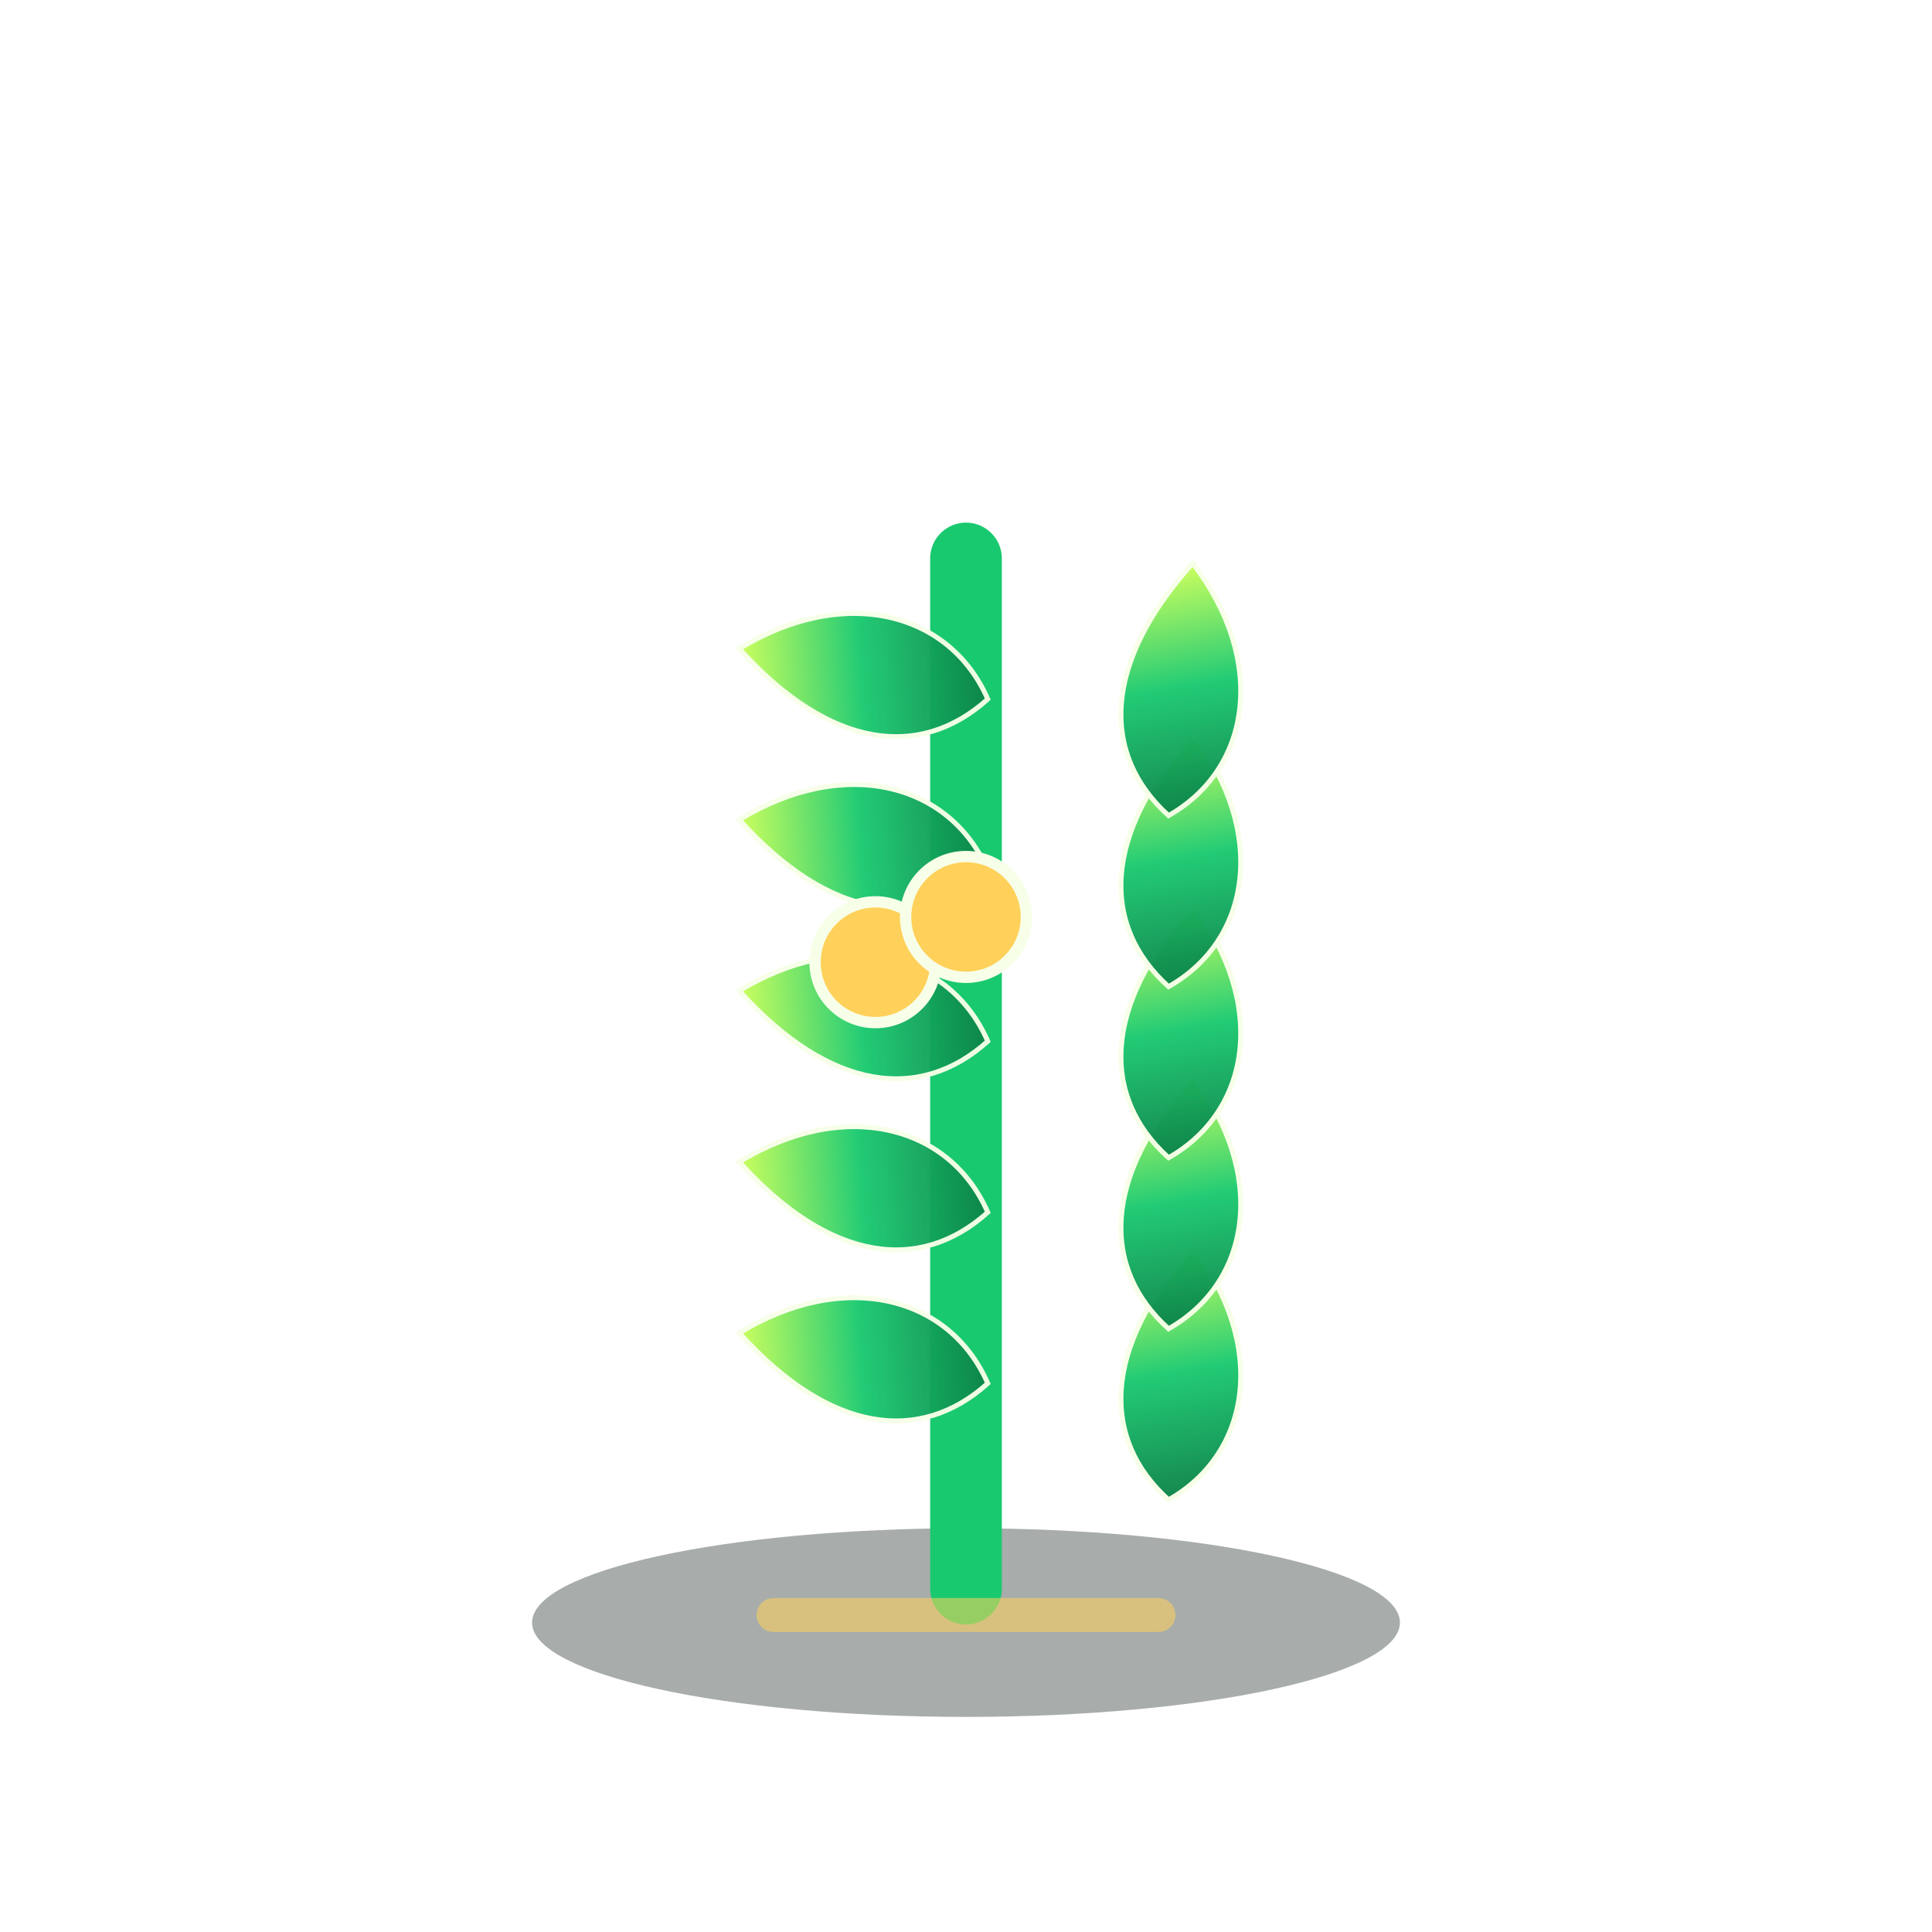
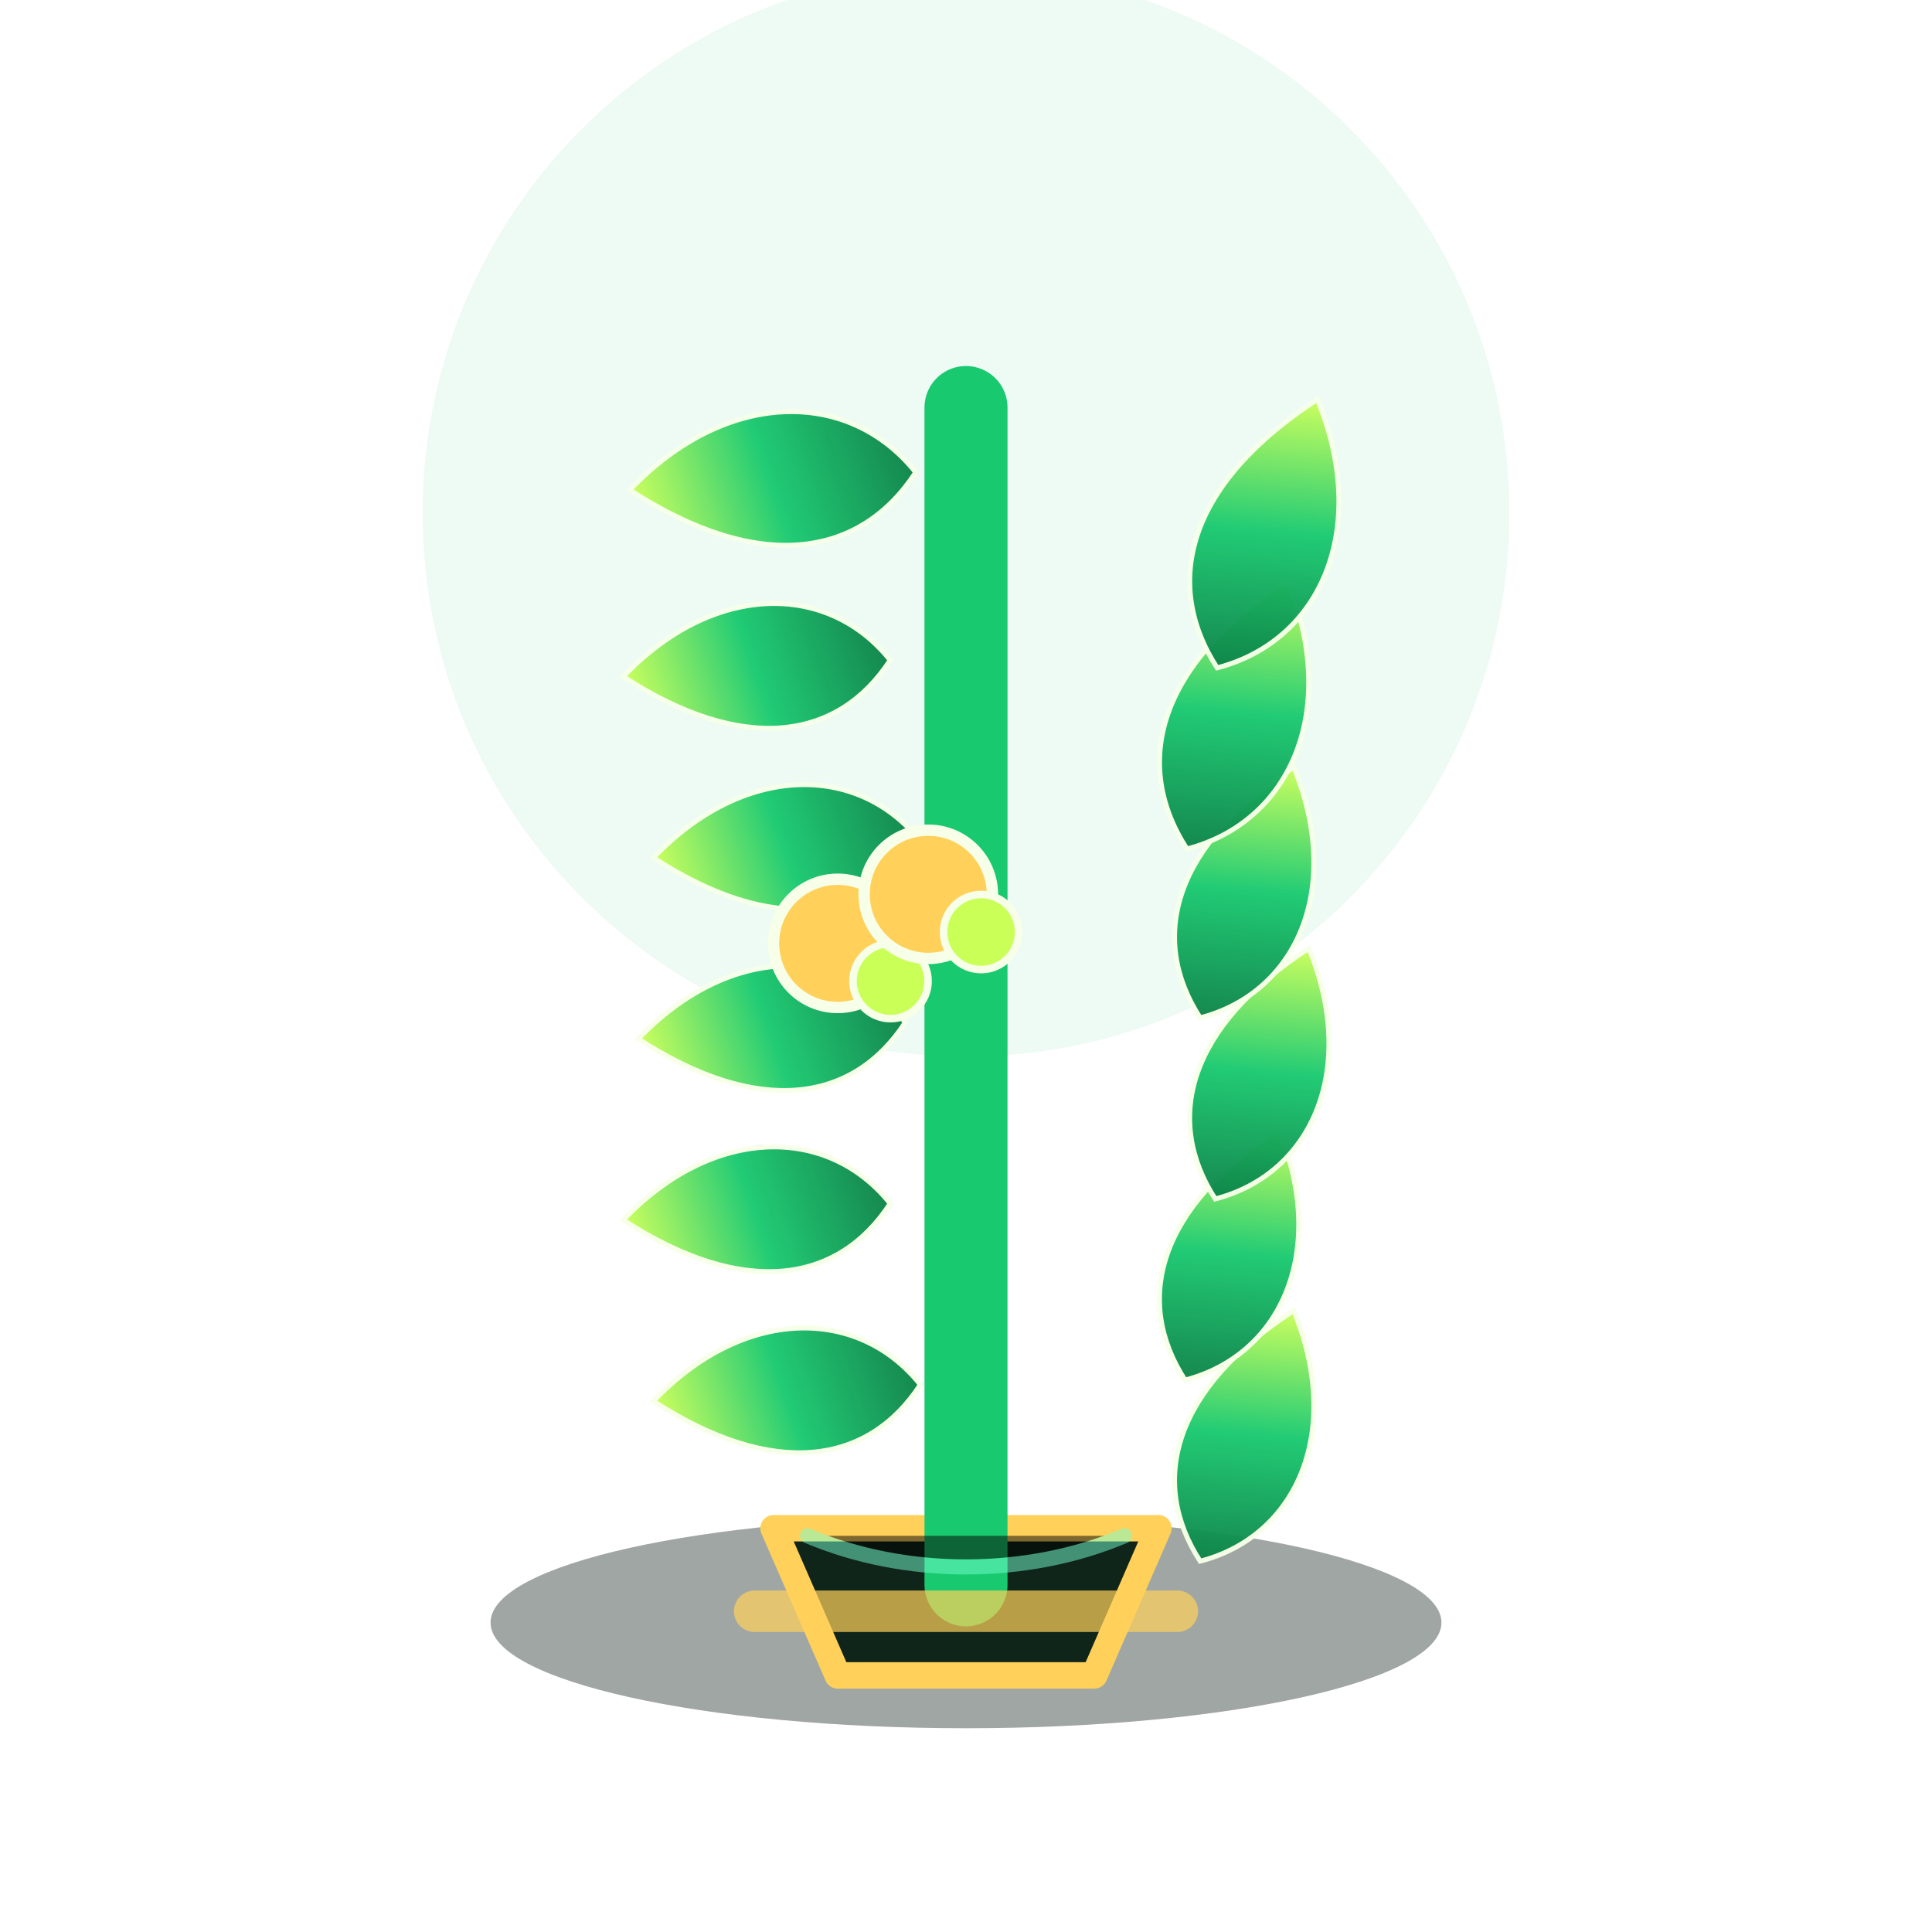
<svg xmlns="http://www.w3.org/2000/svg" viewBox="0 0 512 512" role="img" aria-label="CannaClicker plant stage 9">
  <defs>
    <filter id="softShadow" x="-30%" y="-30%" width="160%" height="170%">
      <feDropShadow dx="0" dy="7" stdDeviation="5" flood-color="#000" flood-opacity=".28" />
    </filter>
    <linearGradient id="leafGradient" x1="0" x2="1" y1="0" y2="1">
      <stop offset="0" stop-color="#caff58" />
      <stop offset=".48" stop-color="#19c96f" />
      <stop offset="1" stop-color="#0c7f46" />
    </linearGradient>
    <linearGradient id="goldGradient" x1="0" x2="1" y1="0" y2="1">
      <stop offset="0" stop-color="#fff0a8" />
      <stop offset=".55" stop-color="#ffd15a" />
      <stop offset="1" stop-color="#ff9f43" />
    </linearGradient>
    <linearGradient id="glassGradient" x1="0" x2="1" y1="0" y2="1">
      <stop offset="0" stop-color="#e8fff8" stop-opacity=".95" />
      <stop offset=".55" stop-color="#76ffd0" stop-opacity=".72" />
      <stop offset="1" stop-color="#71c7ff" stop-opacity=".48" />
    </linearGradient>
  </defs>
-   <ellipse cx="256" cy="430" rx="115" ry="25" fill="#06140d" opacity=".35" />
-   <path d="M256 421V148" stroke="#19c96f" stroke-width="19" stroke-linecap="round" />
-   <path d="M0-18C16-15 24-3 20 9 8 9 0 0 0-18Z" transform="translate(220 380) rotate(-42) scale(2)" fill="url(#leafGradient)" stroke="#f7ffe8" stroke-width="0.65" opacity=".96" />
-   <path d="M0-18C16-15 24-3 20 9 8 9 0 0 0-18Z" transform="translate(292 357.3333) rotate(42) scale(2)" fill="url(#leafGradient)" stroke="#f7ffe8" stroke-width="0.65" opacity=".96" />
-   <path d="M0-18C16-15 24-3 20 9 8 9 0 0 0-18Z" transform="translate(220 334.6667) rotate(-42) scale(2)" fill="url(#leafGradient)" stroke="#f7ffe8" stroke-width="0.65" opacity=".96" />
-   <path d="M0-18C16-15 24-3 20 9 8 9 0 0 0-18Z" transform="translate(292 312) rotate(42) scale(2)" fill="url(#leafGradient)" stroke="#f7ffe8" stroke-width="0.65" opacity=".96" />
-   <path d="M0-18C16-15 24-3 20 9 8 9 0 0 0-18Z" transform="translate(220 289.3333) rotate(-42) scale(2)" fill="url(#leafGradient)" stroke="#f7ffe8" stroke-width="0.65" opacity=".96" />
-   <path d="M0-18C16-15 24-3 20 9 8 9 0 0 0-18Z" transform="translate(292 266.6667) rotate(42) scale(2)" fill="url(#leafGradient)" stroke="#f7ffe8" stroke-width="0.65" opacity=".96" />
-   <path d="M0-18C16-15 24-3 20 9 8 9 0 0 0-18Z" transform="translate(220 244) rotate(-42) scale(2)" fill="url(#leafGradient)" stroke="#f7ffe8" stroke-width="0.65" opacity=".96" />
-   <path d="M0-18C16-15 24-3 20 9 8 9 0 0 0-18Z" transform="translate(292 221.3333) rotate(42) scale(2)" fill="url(#leafGradient)" stroke="#f7ffe8" stroke-width="0.65" opacity=".96" />
-   <path d="M0-18C16-15 24-3 20 9 8 9 0 0 0-18Z" transform="translate(220 198.6667) rotate(-42) scale(2)" fill="url(#leafGradient)" stroke="#f7ffe8" stroke-width="0.65" opacity=".96" />
-   <path d="M0-18C16-15 24-3 20 9 8 9 0 0 0-18Z" transform="translate(292 176) rotate(42) scale(2)" fill="url(#leafGradient)" stroke="#f7ffe8" stroke-width="0.65" opacity=".96" />
-   <circle cx="232" cy="255" r="16" fill="#ffd15a" stroke="#f7ffe8" stroke-width="3" />
-   <circle cx="256" cy="243" r="16" fill="#ffd15a" stroke="#f7ffe8" stroke-width="3" />
-   <path d="M205 428h102" stroke="#ffd15a" stroke-width="9" stroke-linecap="round" opacity=".55" />
+   <circle cx="256" cy="136" r="144" fill="#19c96f" opacity=".08" />
+   <ellipse cx="256" cy="430" rx="126" ry="28" fill="#06140d" opacity=".38" />
+   <path d="M205 405h102l-17 39h-68Z" fill="#10251a" stroke="#ffd15a" stroke-width="7" stroke-linejoin="round" />
+   <path d="M256 420V108" stroke="#19c96f" stroke-width="22" stroke-linecap="round" />
+   <path d="M0-18C16-15 24-3 20 9 8 9 0 0 0-18Z" transform="translate(205 392) rotate(-57) scale(2.11)" fill="url(#leafGradient)" stroke="#f7ffe8" stroke-width="0.616" opacity=".96" />
+   <path d="M0-18C16-15 24-3 20 9 8 9 0 0 0-18Z" transform="translate(311 368) rotate(57) scale(2.11)" fill="url(#leafGradient)" stroke="#f7ffe8" stroke-width="0.616" opacity=".96" />
+   <path d="M0-18C16-15 24-3 20 9 8 9 0 0 0-18Z" transform="translate(197 344) rotate(-57) scale(2.11)" fill="url(#leafGradient)" stroke="#f7ffe8" stroke-width="0.616" opacity=".96" />
+   <path d="M0-18C16-15 24-3 20 9 8 9 0 0 0-18Z" transform="translate(307 320) rotate(57) scale(2.11)" fill="url(#leafGradient)" stroke="#f7ffe8" stroke-width="0.616" opacity=".96" />
+   <path d="M0-18C16-15 24-3 20 9 8 9 0 0 0-18Z" transform="translate(201 296) rotate(-57) scale(2.11)" fill="url(#leafGradient)" stroke="#f7ffe8" stroke-width="0.616" opacity=".96" />
+   <path d="M0-18C16-15 24-3 20 9 8 9 0 0 0-18Z" transform="translate(315 272) rotate(57) scale(2.11)" fill="url(#leafGradient)" stroke="#f7ffe8" stroke-width="0.616" opacity=".96" />
+   <path d="M0-18C16-15 24-3 20 9 8 9 0 0 0-18Z" transform="translate(205 248) rotate(-57) scale(2.11)" fill="url(#leafGradient)" stroke="#f7ffe8" stroke-width="0.616" opacity=".96" />
+   <path d="M0-18C16-15 24-3 20 9 8 9 0 0 0-18Z" transform="translate(311 224) rotate(57) scale(2.11)" fill="url(#leafGradient)" stroke="#f7ffe8" stroke-width="0.616" opacity=".96" />
+   <path d="M0-18C16-15 24-3 20 9 8 9 0 0 0-18Z" transform="translate(197 200) rotate(-57) scale(2.11)" fill="url(#leafGradient)" stroke="#f7ffe8" stroke-width="0.616" opacity=".96" />
+   <path d="M0-18C16-15 24-3 20 9 8 9 0 0 0-18Z" transform="translate(307 176) rotate(57) scale(2.26)" fill="url(#leafGradient)" stroke="#f7ffe8" stroke-width="0.575" opacity=".96" />
+   <path d="M0-18C16-15 24-3 20 9 8 9 0 0 0-18Z" transform="translate(201 152) rotate(-57) scale(2.26)" fill="url(#leafGradient)" stroke="#f7ffe8" stroke-width="0.575" opacity=".96" />
+   <path d="M0-18C16-15 24-3 20 9 8 9 0 0 0-18Z" transform="translate(315 128) rotate(57) scale(2.26)" fill="url(#leafGradient)" stroke="#f7ffe8" stroke-width="0.575" opacity=".96" />
+   <circle cx="222" cy="250" r="17" fill="#ffd15a" stroke="#f7ffe8" stroke-width="3" />
+   <circle cx="236" cy="260" r="9.95" fill="#caff58" stroke="#f7ffe8" stroke-width="2" />
+   <circle cx="246" cy="237" r="17" fill="#ffd15a" stroke="#f7ffe8" stroke-width="3" />
+   <circle cx="260" cy="247" r="9.95" fill="#caff58" stroke="#f7ffe8" stroke-width="2" />
+   <path d="M200 427h112" stroke="#ffd15a" stroke-width="11" stroke-linecap="round" opacity=".7" />
+   <path d="M214 407c26 11 58 11 84 0" stroke="#76ffd0" stroke-width="4" stroke-linecap="round" opacity=".5" />
</svg>
